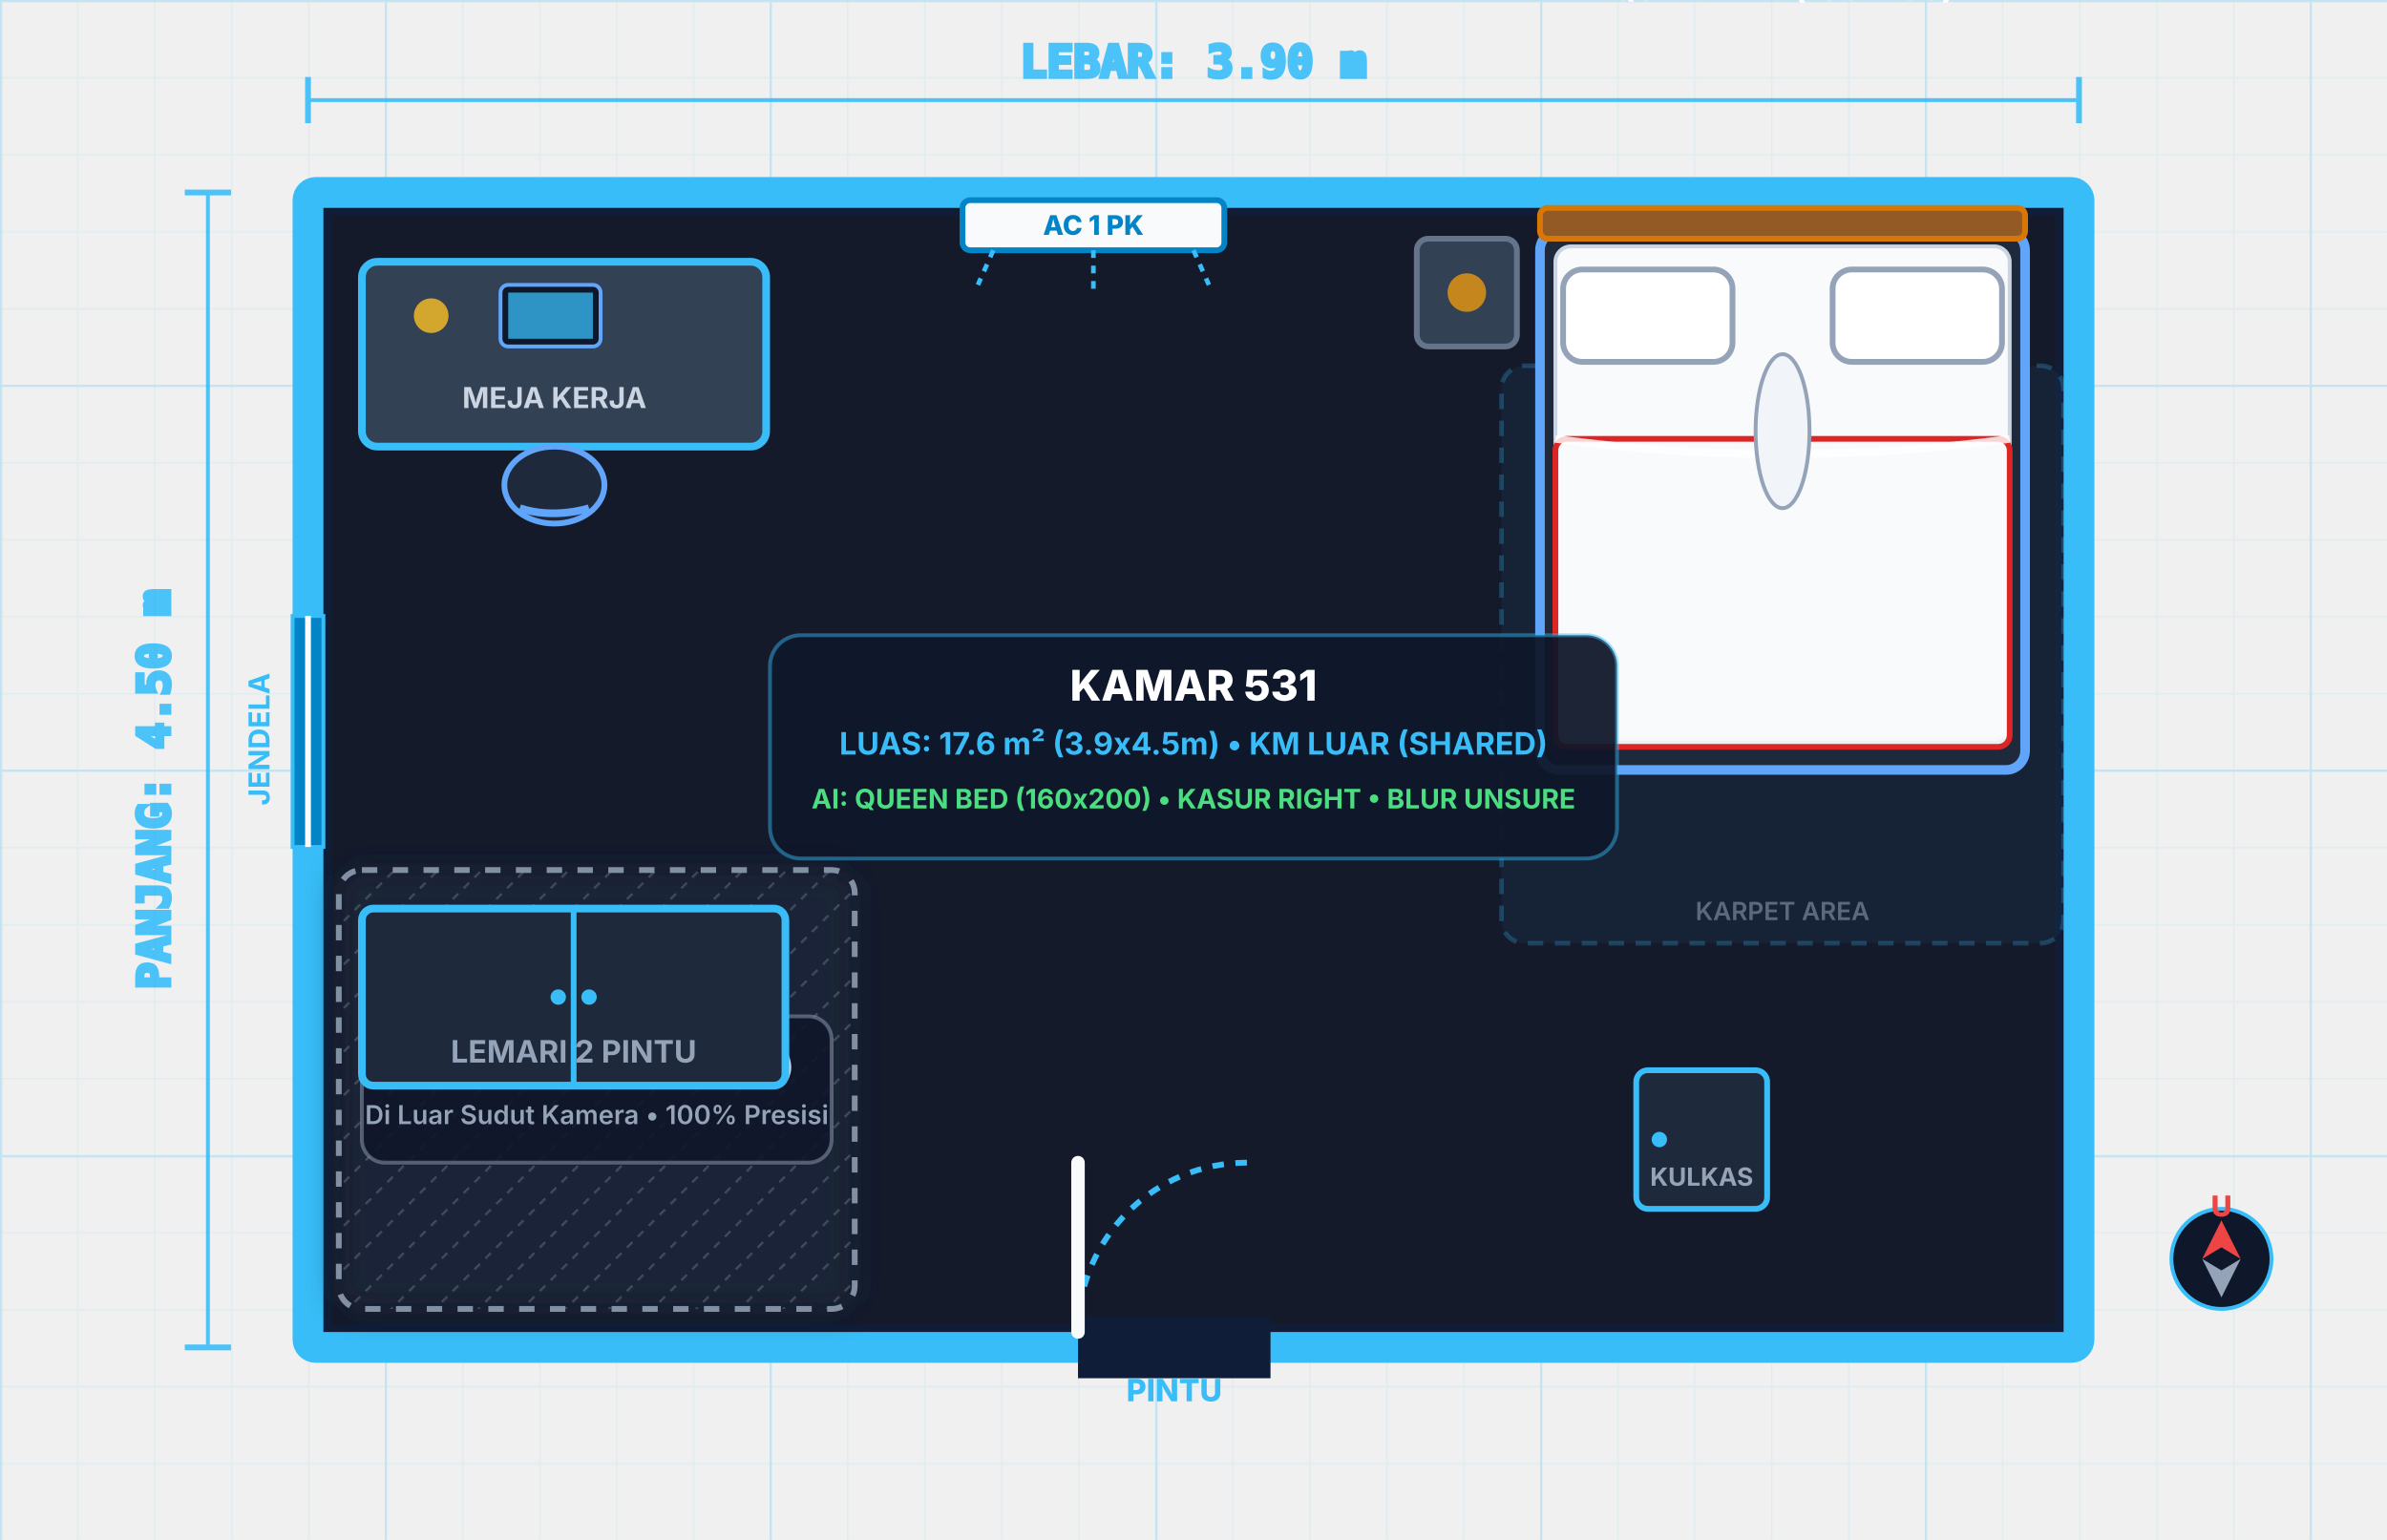
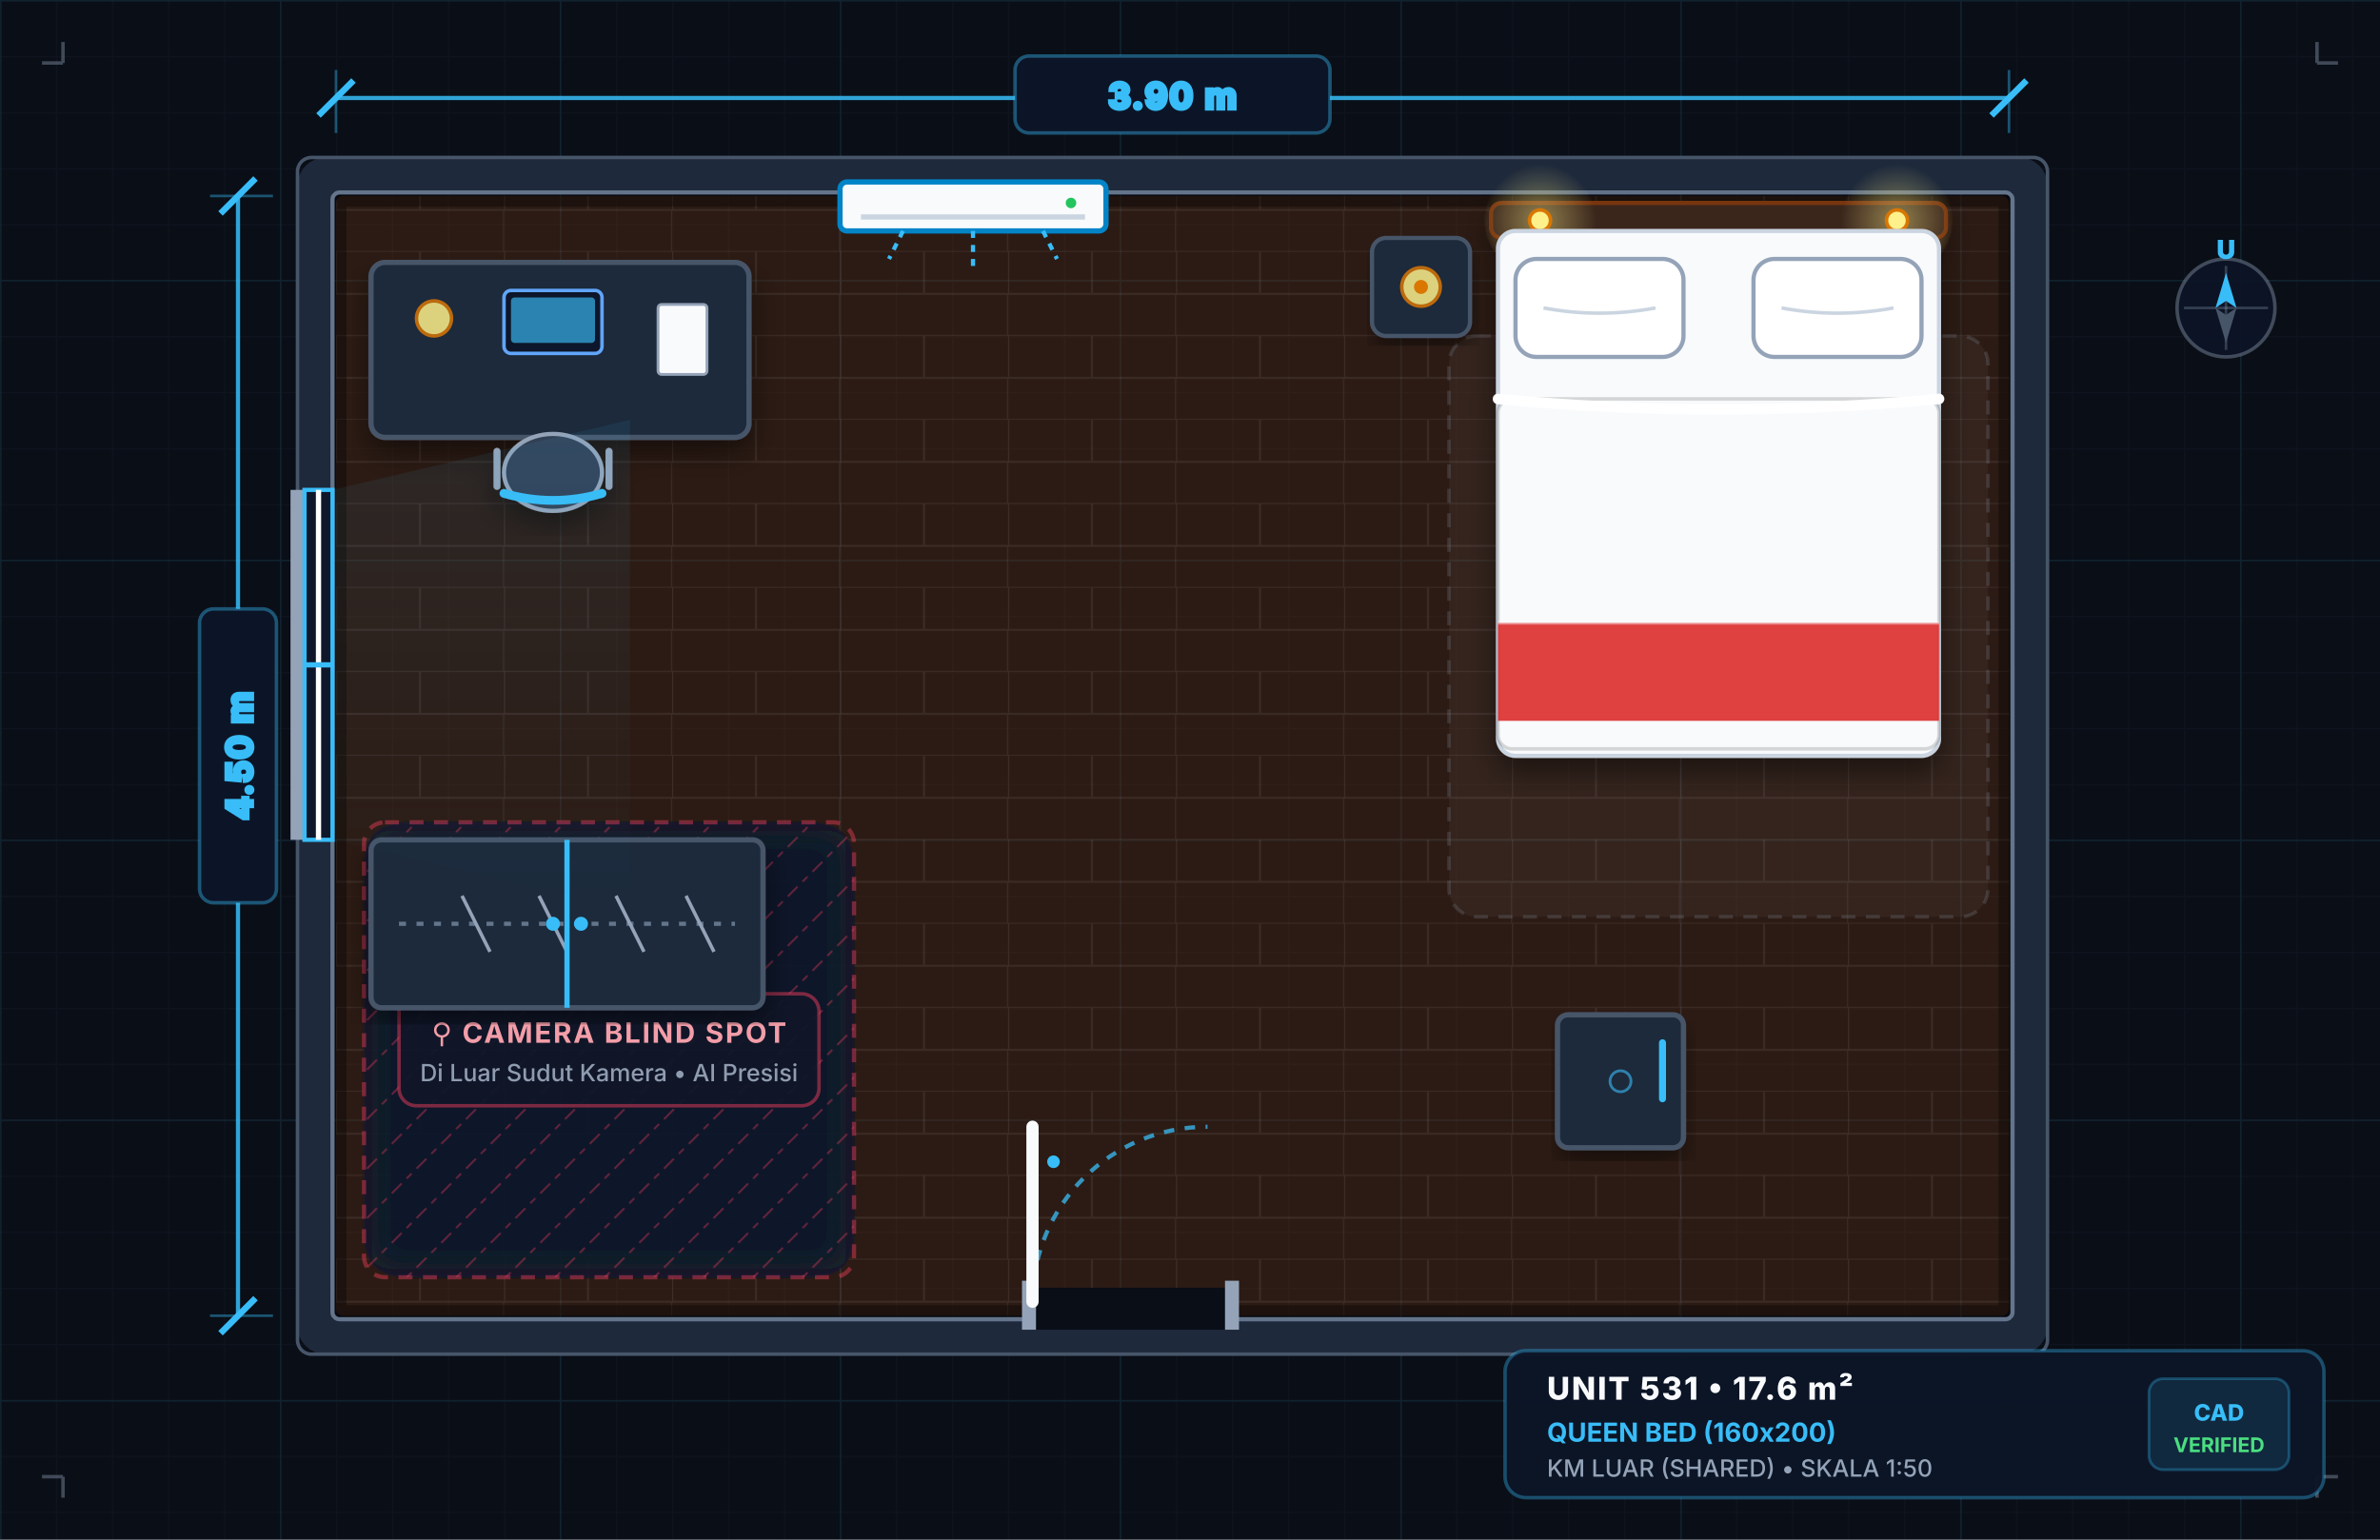
- <svg xmlns="http://www.w3.org/2000/svg" viewBox="0 0 620 400" width="100%" height="100%" style="background:#0b1329; border-radius:12px; font-family:'Inter',system-ui,sans-serif;">
+ <svg xmlns="http://www.w3.org/2000/svg" viewBox="0 0 680 440" width="100%" height="100%" style="background:#090e17; border-radius:14px; font-family:'Inter',system-ui,-apple-system,sans-serif;">
  <defs>
-     <pattern id="grid_s_231" width="20" height="20" patternUnits="userSpaceOnUse">
-       <path d="M 20 0 L 0 0 0 20" fill="none" stroke="rgba(56, 189, 248, 0.08)" stroke-width="0.8" />
+     <pattern id="grid_cad_231" width="16" height="16" patternUnits="userSpaceOnUse">
+       <path d="M 16 0 L 0 0 0 16" fill="none" stroke="rgba(148, 163, 184, 0.04)" stroke-width="0.75" />
    </pattern>
-     <pattern id="grid_m_231" width="100" height="100" patternUnits="userSpaceOnUse">
-       <path d="M 100 0 L 0 0 0 100" fill="none" stroke="rgba(56, 189, 248, 0.18)" stroke-width="1.2" />
+     <pattern id="grid_major_231" width="80" height="80" patternUnits="userSpaceOnUse">
+       <path d="M 80 0 L 0 0 0 80" fill="none" stroke="rgba(56, 189, 248, 0.08)" stroke-width="1" />
    </pattern>
-     <pattern id="tile_231" width="12" height="12" patternUnits="userSpaceOnUse">
-       <rect width="12" height="12" fill="rgba(14, 165, 233, 0.12)" />
-       <path d="M 12 0 L 0 0 0 12" fill="none" stroke="rgba(56, 189, 248, 0.28)" stroke-width="0.7" />
+     <pattern id="parquet_231" width="48" height="24" patternUnits="userSpaceOnUse">
+       <rect width="48" height="24" fill="#78350f" fill-opacity="0.32" />
+       <path d="M 0 12 L 48 12 M 24 0 L 24 12 M 0 24 L 48 24 M 48 12 L 48 24 M 0 0 L 0 12" fill="none" stroke="rgba(255, 255, 255, 0.07)" stroke-width="0.6" />
    </pattern>
-     <filter id="unsure_blur_231" x="-20%" y="-20%" width="140%" height="140%">
-       <feGaussianBlur stdDeviation="3.8" />
+     <pattern id="bm_tile_231" width="14" height="14" patternUnits="userSpaceOnUse">
+       <rect width="14" height="14" fill="#0f2338" />
+       <path d="M 14 0 L 0 0 0 14" fill="none" stroke="rgba(56, 189, 248, 0.22)" stroke-width="0.6" />
+     </pattern>
+     <filter id="frost_blur_231" x="-10%" y="-10%" width="120%" height="120%">
+       <feGaussianBlur stdDeviation="5" result="blur" />
+       <feColorMatrix type="matrix" values="1 0 0 0 0  0 1 0 0 0  0 0 1 0 0  0 0 0 18 -7" />
    </filter>
-     <pattern id="unsure_hatch_231" width="8" height="8" patternTransform="rotate(45 0 0)" patternUnits="userSpaceOnUse">
-       <line x1="0" y1="0" x2="0" y2="8" stroke="rgba(148, 163, 184, 0.35)" stroke-width="1.2" stroke-dasharray="2 2" />
+     <pattern id="blind_hatch_231" width="10" height="10" patternTransform="rotate(45 0 0)" patternUnits="userSpaceOnUse">
+       <line x1="0" y1="0" x2="0" y2="10" stroke="rgba(244, 63, 94, 0.35)" stroke-width="1.2" stroke-dasharray="2 2" />
    </pattern>
+     <linearGradient id="win_light_231" x1="0%" y1="0%" x2="0%" y2="100%">
+       <stop offset="0%" stop-color="#38bdf8" stop-opacity="0.18" />
+       <stop offset="100%" stop-color="#38bdf8" stop-opacity="0.0" />
+     </linearGradient>
+     <radialGradient id="lamp_glow_231">
+       <stop offset="0%" stop-color="#fef08a" stop-opacity="0.45" />
+       <stop offset="100%" stop-color="#fef08a" stop-opacity="0" />
+     </radialGradient>
+     <filter id="drop_shadow_231" x="-5%" y="-5%" width="115%" height="115%">
+       <feDropShadow dx="0" dy="4" stdDeviation="4" flood-color="#000000" flood-opacity="0.45" />
+     </filter>
  </defs>
-   <rect width="620" height="400" fill="url(#grid_s_231)" />
-   <rect width="620" height="400" fill="url(#grid_m_231)" />
-   <g stroke="#38bdf8" stroke-width="1" opacity="0.9">
-     <line x1="80" y1="26" x2="540" y2="26" />
-     <line x1="80" y1="20" x2="80" y2="32" stroke-width="1.5" />
-     <line x1="540" y1="20" x2="540" y2="32" stroke-width="1.5" />
-     <text x="310" y="20" fill="#38bdf8" font-size="11.5" font-weight="700" text-anchor="middle" font-family="monospace">
-       LEBAR: 3.90 m
+   <rect width="680" height="440" fill="#090e17" />
+   <rect width="680" height="440" fill="url(#grid_cad_231)" />
+   <rect width="680" height="440" fill="url(#grid_major_231)" />
+   <g stroke="rgba(148, 163, 184, 0.4)" stroke-width="1">
+     <path d="M 12 18 L 18 18 M 18 12 L 18 18" />
+     <path d="M 668 18 L 662 18 M 662 12 L 662 18" />
+     <path d="M 12 422 L 18 422 M 18 428 L 18 422" />
+     <path d="M 668 422 L 662 422 M 662 428 L 662 422" />
+   </g>
+   <g stroke="#38bdf8" stroke-width="1.2">
+     <line x1="96" y1="28" x2="574" y2="28" opacity="0.85" />
+     <line x1="91" y1="33" x2="101" y2="23" stroke-width="1.8" />
+     <line x1="569" y1="33" x2="579" y2="23" stroke-width="1.8" />
+     <line x1="96" y1="38" x2="96" y2="20" opacity="0.4" stroke-width="0.75" />
+     <line x1="574" y1="38" x2="574" y2="20" opacity="0.4" stroke-width="0.75" />
+     <rect x="290" y="16" width="90" height="22" rx="4" fill="#0c1527" stroke="rgba(56, 189, 248, 0.4)" stroke-width="1" />
+     <text x="335" y="31" fill="#38bdf8" font-size="10" font-weight="700" text-anchor="middle" letter-spacing="0.5">
+       3.90 m
    </text>
  </g>
-   <g stroke="#38bdf8" stroke-width="1" opacity="0.9">
-     <line x1="54" y1="50" x2="54" y2="350" />
-     <line x1="48" y1="50" x2="60" y2="50" stroke-width="1.5" />
-     <line x1="48" y1="350" x2="60" y2="350" stroke-width="1.5" />
-     <text x="44" y="205" fill="#38bdf8" font-size="11.5" font-weight="700" text-anchor="middle" font-family="monospace" transform="rotate(-90 44 205)">
-       PANJANG: 4.50 m
+   <g stroke="#38bdf8" stroke-width="1.2">
+     <line x1="68" y1="56" x2="68" y2="376" opacity="0.85" />
+     <line x1="63" y1="61" x2="73" y2="51" stroke-width="1.8" />
+     <line x1="63" y1="381" x2="73" y2="371" stroke-width="1.8" />
+     <line x1="78" y1="56" x2="60" y2="56" opacity="0.4" stroke-width="0.75" />
+     <line x1="78" y1="376" x2="60" y2="376" opacity="0.4" stroke-width="0.75" />
+     <g transform="translate(68, 216)">
+       <rect x="-42" y="-11" width="84" height="22" rx="4" fill="#0c1527" stroke="rgba(56, 189, 248, 0.4)" stroke-width="1" transform="rotate(-90)" />
+       <text x="0" y="4" fill="#38bdf8" font-size="10" font-weight="700" text-anchor="middle" letter-spacing="0.5" transform="rotate(-90)">
+         4.50 m
+       </text>
+     </g>
+   </g>
+   <rect x="96" y="56" width="478" height="320" rx="2" fill="url(#parquet_231)" />
+   <rect x="96" y="56" width="478" height="320" fill="none" stroke="rgba(0, 0, 0, 0.35)" stroke-width="6" />
+   <rect x="90" y="50" width="490" height="332" fill="none" stroke="#1e293b" stroke-width="10" rx="3" />
+   <rect x="85" y="45" width="500" height="342" fill="none" stroke="#475569" stroke-width="1" rx="4" />
+   <rect x="95" y="55" width="480" height="322" fill="none" stroke="#64748b" stroke-width="1.2" rx="2" />
+   <g id="unsure_zone" opacity="0.95">
+     <rect x="104" y="235" width="140" height="130" rx="6" fill="rgba(15, 23, 42, 0.85)" filter="url(#frost_blur_231)" />
+     <rect x="104" y="235" width="140" height="130" rx="6" fill="url(#blind_hatch_231)" stroke="rgba(244, 63, 94, 0.45)" stroke-width="1.2" stroke-dasharray="4 3" />
+     <rect x="114" y="284" width="120" height="32" rx="5" fill="rgba(15, 23, 42, 0.94)" stroke="rgba(244, 63, 94, 0.5)" stroke-width="1" />
+     <text x="174.0" y="298" fill="#fda4af" font-size="8" font-weight="700" text-anchor="middle" letter-spacing="0.5">
+       ⚲ CAMERA BLIND SPOT
+     </text>
+     <text x="174.0" y="309" fill="#94a3b8" font-size="6.8" font-weight="500" text-anchor="middle">
+       Di Luar Sudut Kamera • AI Presisi
    </text>
  </g>
-   <rect x="80" y="50" width="460" height="300" fill="#0f1d38" stroke="#38bdf8" stroke-width="8" rx="2" />
-   <rect x="86" y="56" width="448" height="288" fill="#78350f" opacity="0.22" />
-   <rect x="86" y="56" width="448" height="288" fill="rgba(15, 23, 42, 0.75)" />
-   <g>
-     <rect x="88" y="226" width="134" height="114" rx="6" fill="rgba(30, 41, 59, 0.75)" filter="url(#unsure_blur_231)" />
-     <rect x="88" y="226" width="134" height="114" rx="6" fill="url(#unsure_hatch_231)" stroke="#94a3b8" stroke-width="1.5" stroke-dasharray="4 4" opacity="0.85" />
-     <rect x="94" y="264" width="122" height="38" rx="6" fill="rgba(15, 23, 42, 0.9)" stroke="rgba(148, 163, 184, 0.5)" stroke-width="1" />
-     <text x="155.0" y="280" fill="#cbd5e1" font-size="8" font-weight="800" text-anchor="middle">AREA UNSURE (BLURRED)</text>
-     <text x="155.0" y="292" fill="#94a3b8" font-size="6.8" font-weight="600" text-anchor="middle">Di Luar Sudut Kamera • 100% Presisi</text>
+   <rect x="414" y="96" width="154" height="166" rx="8" fill="rgba(255, 255, 255, 0.04)" stroke="rgba(148, 163, 184, 0.2)" stroke-width="1" stroke-dasharray="4 3" />
+   <g id="bed_unit" filter="url(#drop_shadow_231)">
+     <rect x="426" y="58" width="130" height="10" rx="3" fill="#3b271d" stroke="#78350f" stroke-width="1.2" />
+     <circle cx="440" cy="63" r="16" fill="url(#lamp_glow_231)" />
+     <circle cx="542" cy="63" r="16" fill="url(#lamp_glow_231)" />
+     <circle cx="440" cy="63" r="3" fill="#fef08a" stroke="#d97706" stroke-width="1" />
+     <circle cx="542" cy="63" r="3" fill="#fef08a" stroke="#d97706" stroke-width="1" />
+     <rect x="428" y="66" width="126" height="150" rx="5" fill="#f8fafc" stroke="#cbd5e1" stroke-width="1.2" />
+     <rect x="428" y="114" width="126" height="100" rx="4" fill="#f8fafc" stroke="rgba(0,0,0,0.15)" stroke-width="1" />
+     <path d="M 428 114 Q 491.0 120 554 114" fill="none" stroke="#ffffff" stroke-width="3" stroke-linecap="round" />
+     <rect x="428" y="178" width="126" height="28" fill="#dc2626" opacity="0.88" />
+     <line x1="428" y1="178" x2="554" y2="178" stroke="rgba(255,255,255,0.4)" stroke-width="1" />
+     <rect x="433" y="74" width="48" height="28" rx="6" fill="#ffffff" stroke="#94a3b8" stroke-width="1.2" />
+     <path d="M 441 88 Q 457.0 91 473 88" fill="none" stroke="#cbd5e1" stroke-width="1" />
+     <rect x="501" y="74" width="48" height="28" rx="6" fill="#ffffff" stroke="#94a3b8" stroke-width="1.2" />
+     <path d="M 509 88 Q 525.0 91 541 88" fill="none" stroke="#cbd5e1" stroke-width="1" />
  </g>
-   <g>
-     <rect x="390" y="95" width="146" height="150" rx="6" fill="rgba(56, 189, 248, 0.05)" stroke="rgba(56, 189, 248, 0.25)" stroke-width="1.2" stroke-dasharray="4 3" />
-     <text x="463.0" y="239" fill="rgba(148, 163, 184, 0.55)" font-size="6.5" font-weight="600" text-anchor="middle">KARPET AREA</text>
+   <g filter="url(#drop_shadow_231)">
+     <rect x="392" y="68" width="28" height="28" rx="4" fill="#1e293b" stroke="#475569" stroke-width="1.2" />
+     <circle cx="406" cy="82" r="5.5" fill="#fef08a" stroke="#d97706" stroke-width="1" opacity="0.85" />
+     <circle cx="406" cy="82" r="2" fill="#d97706" />
  </g>
-   <g>
-     <rect x="400" y="60" width="126" height="140" rx="5" fill="#1e293b" stroke="#60a5fa" stroke-width="2.5" />
-     <rect x="400" y="54" width="126" height="8" rx="2" fill="#935a26" stroke="#d97706" stroke-width="1.5" />
-     <rect x="404" y="64" width="118" height="128" rx="4" fill="#f8fafc" stroke="#cbd5e1" stroke-width="1" />
-     <rect x="404" y="114" width="118" height="80" rx="3" fill="#f8fafc" stroke="#dc2626" stroke-width="1.5" fill-opacity="0.95" />
-     <path d="M 404 114 Q 463.0 122 522 114" fill="none" stroke="#ffffff" stroke-width="2" opacity="0.8" />
-     <rect x="406" y="70" width="44" height="24" rx="5" fill="#ffffff" stroke="#94a3b8" stroke-width="1.5" />
-     <rect x="476" y="70" width="44" height="24" rx="5" fill="#ffffff" stroke="#94a3b8" stroke-width="1.5" />
-     <ellipse cx="463.0" cy="112" rx="7" ry="20" fill="#f1f5f9" stroke="#94a3b8" stroke-width="1" />
-     <text x="463.0" cy="160" fill="#ffffff" font-size="8" font-weight="800" text-anchor="middle">QUEEN BED (160x200)</text>
+   <g id="wardrobe" filter="url(#drop_shadow_231)">
+     <rect x="106" y="240" width="112" height="48" rx="3" fill="#1e293b" stroke="#475569" stroke-width="1.5" />
+     <line x1="114" y1="264" x2="210" y2="264" stroke="#64748b" stroke-width="1.2" stroke-dasharray="2 3" />
+     <line x1="132" y1="256" x2="140" y2="272" stroke="#94a3b8" stroke-width="1" />
+     <line x1="154" y1="256" x2="162" y2="272" stroke="#94a3b8" stroke-width="1" />
+     <line x1="176" y1="256" x2="184" y2="272" stroke="#94a3b8" stroke-width="1" />
+     <line x1="196" y1="256" x2="204" y2="272" stroke="#94a3b8" stroke-width="1" />
+     <line x1="162" y1="240" x2="162" y2="288" stroke="#38bdf8" stroke-width="1.5" />
+     <circle cx="158" cy="264" r="2" fill="#38bdf8" />
+     <circle cx="166" cy="264" r="2" fill="#38bdf8" />
  </g>
-   <rect x="368" y="62" width="26" height="28" rx="3" fill="#334155" stroke="#64748b" stroke-width="1.5" />
-   <circle cx="381" cy="76" r="5" fill="#f59e0b" opacity="0.75" />
-   <g>
-     <rect x="94" y="236" width="110" height="46" rx="3" fill="#1e293b" stroke="#38bdf8" stroke-width="2" />
-     <line x1="149" y1="236" x2="149" y2="282" stroke="#38bdf8" stroke-width="1.5" />
-     <circle cx="145" cy="259" r="2" fill="#38bdf8" />
-     <circle cx="153" cy="259" r="2" fill="#38bdf8" />
-     <text x="149" y="276" fill="#94a3b8" font-size="8" font-weight="700" text-anchor="middle">LEMARI 2 PINTU</text>
+   <g id="desk_setup" filter="url(#drop_shadow_231)">
+     <rect x="106" y="75" width="108" height="50" rx="4" fill="#1e293b" stroke="#475569" stroke-width="1.5" />
+     <rect x="144" y="83" width="28" height="18" rx="2" fill="#0f172a" stroke="#60a5fa" stroke-width="1" />
+     <rect x="146" y="85" width="24" height="13" rx="1" fill="#38bdf8" opacity="0.65" />
+     <circle cx="124" cy="91" r="5" fill="#fef08a" stroke="#d97706" stroke-width="1" opacity="0.85" />
+     <rect x="188" y="87" width="14" height="20" rx="1" fill="#f8fafc" stroke="#94a3b8" stroke-width="0.8" />
+     <ellipse cx="158" cy="135" rx="14" ry="11" fill="#334155" stroke="#94a3b8" stroke-width="1.2" />
+     <path d="M 144 141 Q 158 145 172 141" fill="none" stroke="#38bdf8" stroke-width="2.5" stroke-linecap="round" />
+     <line x1="142" y1="129" x2="142" y2="139" stroke="#94a3b8" stroke-width="2" stroke-linecap="round" />
+     <line x1="174" y1="129" x2="174" y2="139" stroke="#94a3b8" stroke-width="2" stroke-linecap="round" />
  </g>
-   <g>
-     <rect x="94" y="68" width="105" height="48" rx="4" fill="#334155" stroke="#38bdf8" stroke-width="2" />
-     <rect x="130" y="74" width="26" height="16" rx="2" fill="#0f172a" stroke="#60a5fa" stroke-width="1" />
-     <rect x="132" y="76" width="22" height="12" fill="#38bdf8" opacity="0.75" />
-     <circle cx="112" cy="82" r="4.5" fill="#fbbf24" opacity="0.8" />
-     <ellipse cx="144" cy="126" rx="13" ry="10" fill="#1e293b" stroke="#60a5fa" stroke-width="1.5" />
-     <path d="M 135 132 C 144 135 153 132 153 132" stroke="#60a5fa" stroke-width="2" fill="none" />
-     <text x="144" y="106" fill="#cbd5e1" font-size="7.5" font-weight="700" text-anchor="middle">MEJA KERJA</text>
+   <g id="ac_unit">
+     <rect x="240" y="52" width="76" height="14" rx="2" fill="#f8fafc" stroke="#0284c7" stroke-width="1.5" />
+     <line x1="246" y1="62" x2="310" y2="62" stroke="#cbd5e1" stroke-width="1.5" />
+     <line x1="258" y1="66" x2="254" y2="74" stroke="#38bdf8" stroke-width="1.2" stroke-dasharray="2 2" />
+     <line x1="278" y1="66" x2="278" y2="76" stroke="#38bdf8" stroke-width="1.2" stroke-dasharray="2 2" />
+     <line x1="298" y1="66" x2="302" y2="74" stroke="#38bdf8" stroke-width="1.2" stroke-dasharray="2 2" />
+     <circle cx="306" cy="58" r="1.5" fill="#22c55e" />
  </g>
-   <g>
-     <rect x="250" y="52" width="68" height="13" rx="2" fill="#f8fafc" stroke="#0284c7" stroke-width="1.5" />
-     <path d="M 258 65 L 254 74" stroke="#38bdf8" stroke-width="1.2" stroke-dasharray="2 2" />
-     <path d="M 284 65 L 284 76" stroke="#38bdf8" stroke-width="1.2" stroke-dasharray="2 2" />
-     <path d="M 310 65 L 314 74" stroke="#38bdf8" stroke-width="1.2" stroke-dasharray="2 2" />
-     <text x="284" y="61" fill="#0284c7" font-size="7" font-weight="800" text-anchor="middle">AC 1 PK</text>
+   <g id="fridge" filter="url(#drop_shadow_231)">
+     <rect x="445" y="290" width="36" height="38" rx="3" fill="#1e293b" stroke="#475569" stroke-width="1.5" />
+     <line x1="475" y1="298" x2="475" y2="314" stroke="#38bdf8" stroke-width="2" stroke-linecap="round" />
+     <circle cx="463" cy="309" r="3" fill="none" stroke="#38bdf8" stroke-width="0.8" opacity="0.6" />
  </g>
-   <g>
-     <rect x="425" y="278" width="34" height="36" rx="3" fill="#1e293b" stroke="#38bdf8" stroke-width="1.5" />
-     <circle cx="431" cy="296" r="2" fill="#38bdf8" />
-     <text x="442" y="308" fill="#94a3b8" font-size="6.5" font-weight="700" text-anchor="middle">KULKAS</text>
+   <g id="window_left">
+     <polygon points="95,140 180,120 180,260 95,240" fill="url(#win_light_231)" opacity="0.45" />
+     <rect x="83" y="140" width="4" height="100" fill="#94a3b8" />
+     <rect x="87" y="140" width="8" height="100" fill="#0f172a" stroke="#38bdf8" stroke-width="1.2" />
+     <line x1="91" y1="140" x2="91" y2="240" stroke="#ffffff" stroke-width="1.5" />
+     <line x1="87" y1="190" x2="95" y2="190" stroke="#38bdf8" stroke-width="1.5" />
  </g>
-   <g>
-     <rect x="76" y="160" width="8" height="60" fill="#0284c7" stroke="#38bdf8" stroke-width="1" />
-     <line x1="80" y1="160" x2="80" y2="220" stroke="#ffffff" stroke-width="1.5" />
-     <text x="70" y="192" fill="#38bdf8" font-size="7.5" font-weight="700" text-anchor="middle" transform="rotate(-90 70 192)">JENDELA</text>
+   <g id="main_door">
+     <rect x="295" y="368" width="56" height="12" fill="#090e17" />
+     <rect x="292" y="366" width="4" height="14" fill="#94a3b8" />
+     <rect x="350" y="366" width="4" height="14" fill="#94a3b8" />
+     <path d="M 295 372 A 50 50 0 0 1 345 322" fill="none" stroke="#38bdf8" stroke-width="1.2" stroke-dasharray="3 3" opacity="0.75" />
+     <line x1="295" y1="372" x2="295" y2="322" stroke="#f8fafc" stroke-width="3.5" stroke-linecap="round" />
+     <circle cx="301" cy="332" r="1.8" fill="#38bdf8" />
  </g>
-   <g>
-     <rect x="280" y="342" width="50" height="16" fill="#0f1d38" />
-     <path d="M 280 346 A 44 44 0 0 1 324 302" fill="none" stroke="#38bdf8" stroke-width="1.5" stroke-dasharray="3 3" />
-     <line x1="280" y1="346" x2="280" y2="302" stroke="#f8fafc" stroke-width="3.5" stroke-linecap="round" />
-     <text x="305" y="364" fill="#38bdf8" font-size="8" font-weight="800" text-anchor="middle">PINTU</text>
+   <g id="title_block" transform="translate(430, 386)">
+     <rect x="0" y="0" width="234" height="42" rx="6" fill="rgba(12, 21, 39, 0.96)" stroke="rgba(56, 189, 248, 0.35)" stroke-width="1" />
+     <text x="12" y="14" fill="#f8fafc" font-size="9" font-weight="800" letter-spacing="0.5">
+       UNIT 531 • 17.6 m²
+     </text>
+     <text x="12" y="26" fill="#38bdf8" font-size="7.5" font-weight="700">
+       QUEEN BED (160x200)
+     </text>
+     <text x="12" y="36" fill="#94a3b8" font-size="6.8" font-weight="500">
+       KM LUAR (SHARED) • SKALA 1:50
+     </text>
+     <rect x="184" y="8" width="40" height="26" rx="4" fill="rgba(56, 189, 248, 0.12)" stroke="rgba(56, 189, 248, 0.3)" stroke-width="0.8" />
+     <text x="204" y="20" fill="#38bdf8" font-size="6.5" font-weight="800" text-anchor="middle">CAD</text>
+     <text x="204" y="29" fill="#4ade80" font-size="5.8" font-weight="700" text-anchor="middle">VERIFIED</text>
  </g>
-   <g>
-     <rect x="200" y="165" width="220" height="58" rx="8" fill="rgba(15, 23, 42, 0.94)" stroke="rgba(56, 189, 248, 0.45)" stroke-width="1" />
-     <text x="310" y="182" fill="#ffffff" font-size="11" font-weight="800" text-anchor="middle">KAMAR 531</text>
-     <text x="310" y="196" fill="#38bdf8" font-size="8" font-weight="700" text-anchor="middle">LUAS: 17.6 m² (3.9x4.5m) • KM LUAR (SHARED)</text>
-     <text x="310" y="210" fill="#4ade80" font-size="7" font-weight="700" text-anchor="middle">AI: QUEEN BED (160x200) • KASUR RIGHT • BLUR UNSURE</text>
-   </g>
-   <g transform="translate(562, 312)">
-     <circle cx="15" cy="15" r="13" fill="#0f172a" stroke="#38bdf8" stroke-width="1" />
-     <path d="M 15 5 L 20 15 L 15 12 L 10 15 Z" fill="#ef4444" />
-     <path d="M 15 25 L 20 15 L 15 18 L 10 15 Z" fill="#94a3b8" />
-     <text x="15" y="4" fill="#ef4444" font-size="7.5" font-weight="800" text-anchor="middle">U</text>
+   <g id="north_compass" transform="translate(620, 72)">
+     <circle cx="16" cy="16" r="14" fill="rgba(12, 21, 39, 0.9)" stroke="rgba(148, 163, 184, 0.4)" stroke-width="1" />
+     <line x1="16" y1="4" x2="16" y2="28" stroke="rgba(148, 163, 184, 0.3)" stroke-width="0.75" />
+     <line x1="4" y1="16" x2="28" y2="16" stroke="rgba(148, 163, 184, 0.3)" stroke-width="0.75" />
+     <polygon points="16,6 19,16 16,14 13,16" fill="#38bdf8" />
+     <polygon points="16,26 19,16 16,18 13,16" fill="#475569" />
+     <text x="16" y="2" fill="#38bdf8" font-size="7.5" font-weight="900" text-anchor="middle">U</text>
  </g>
</svg>
